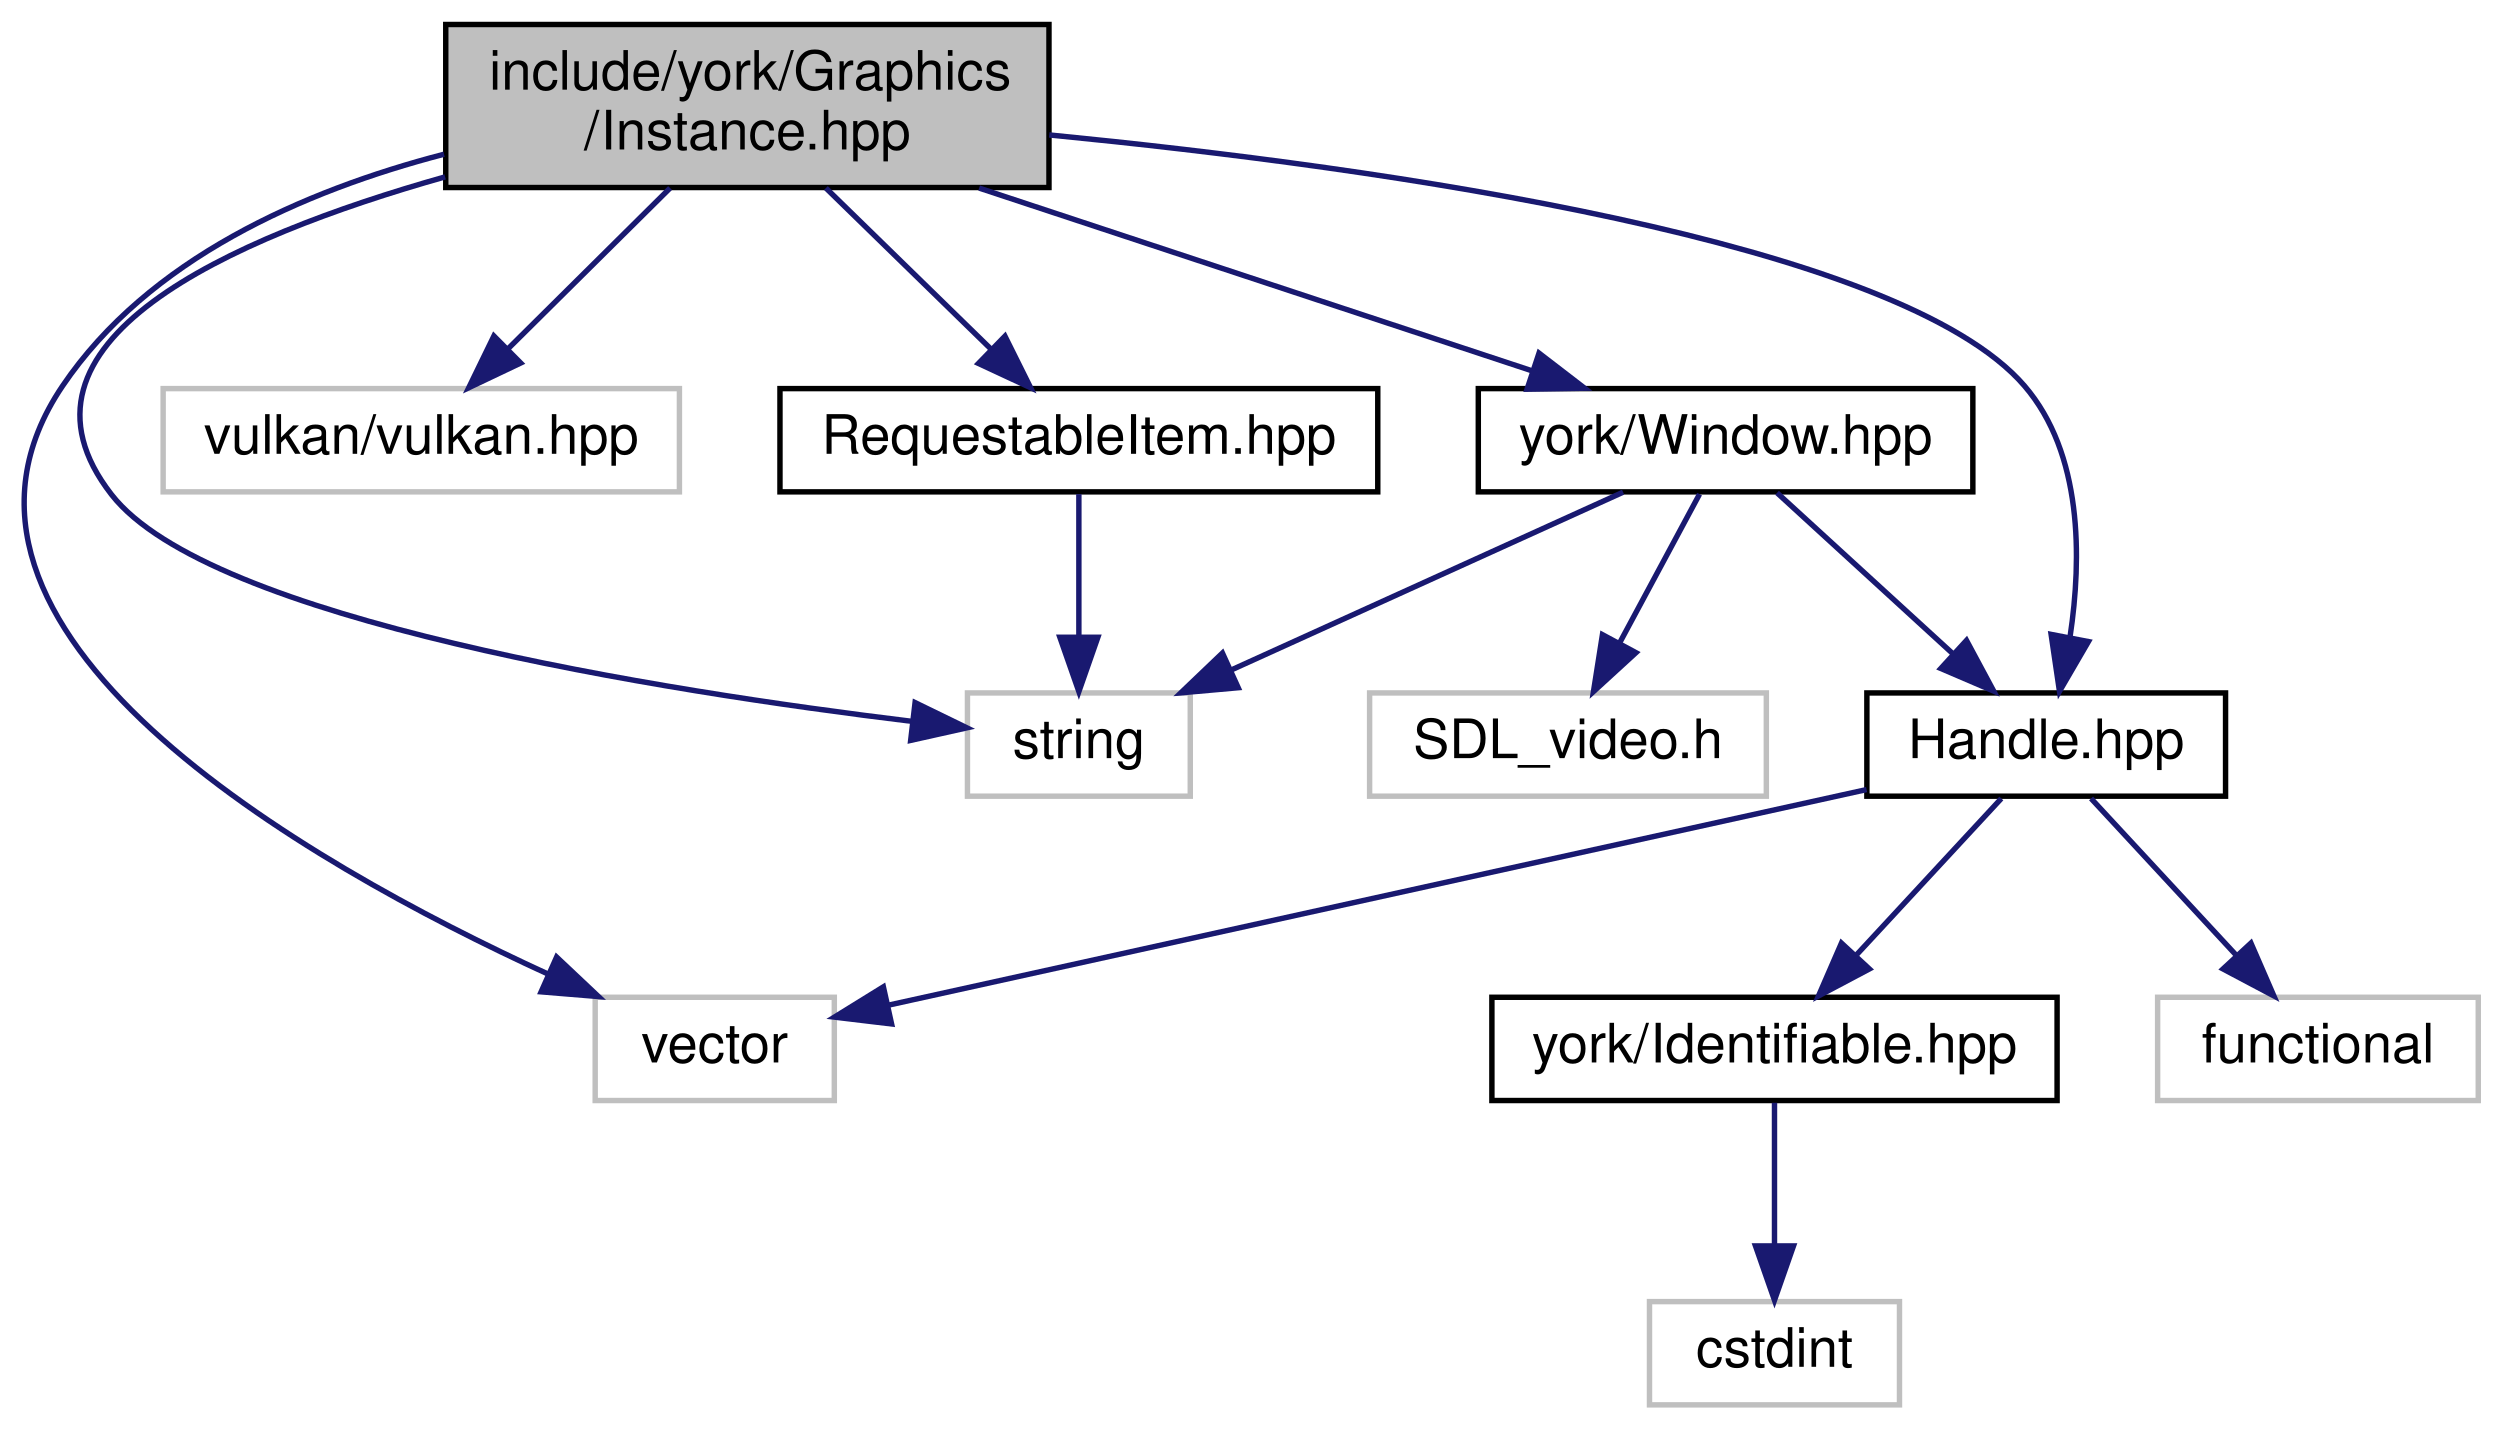
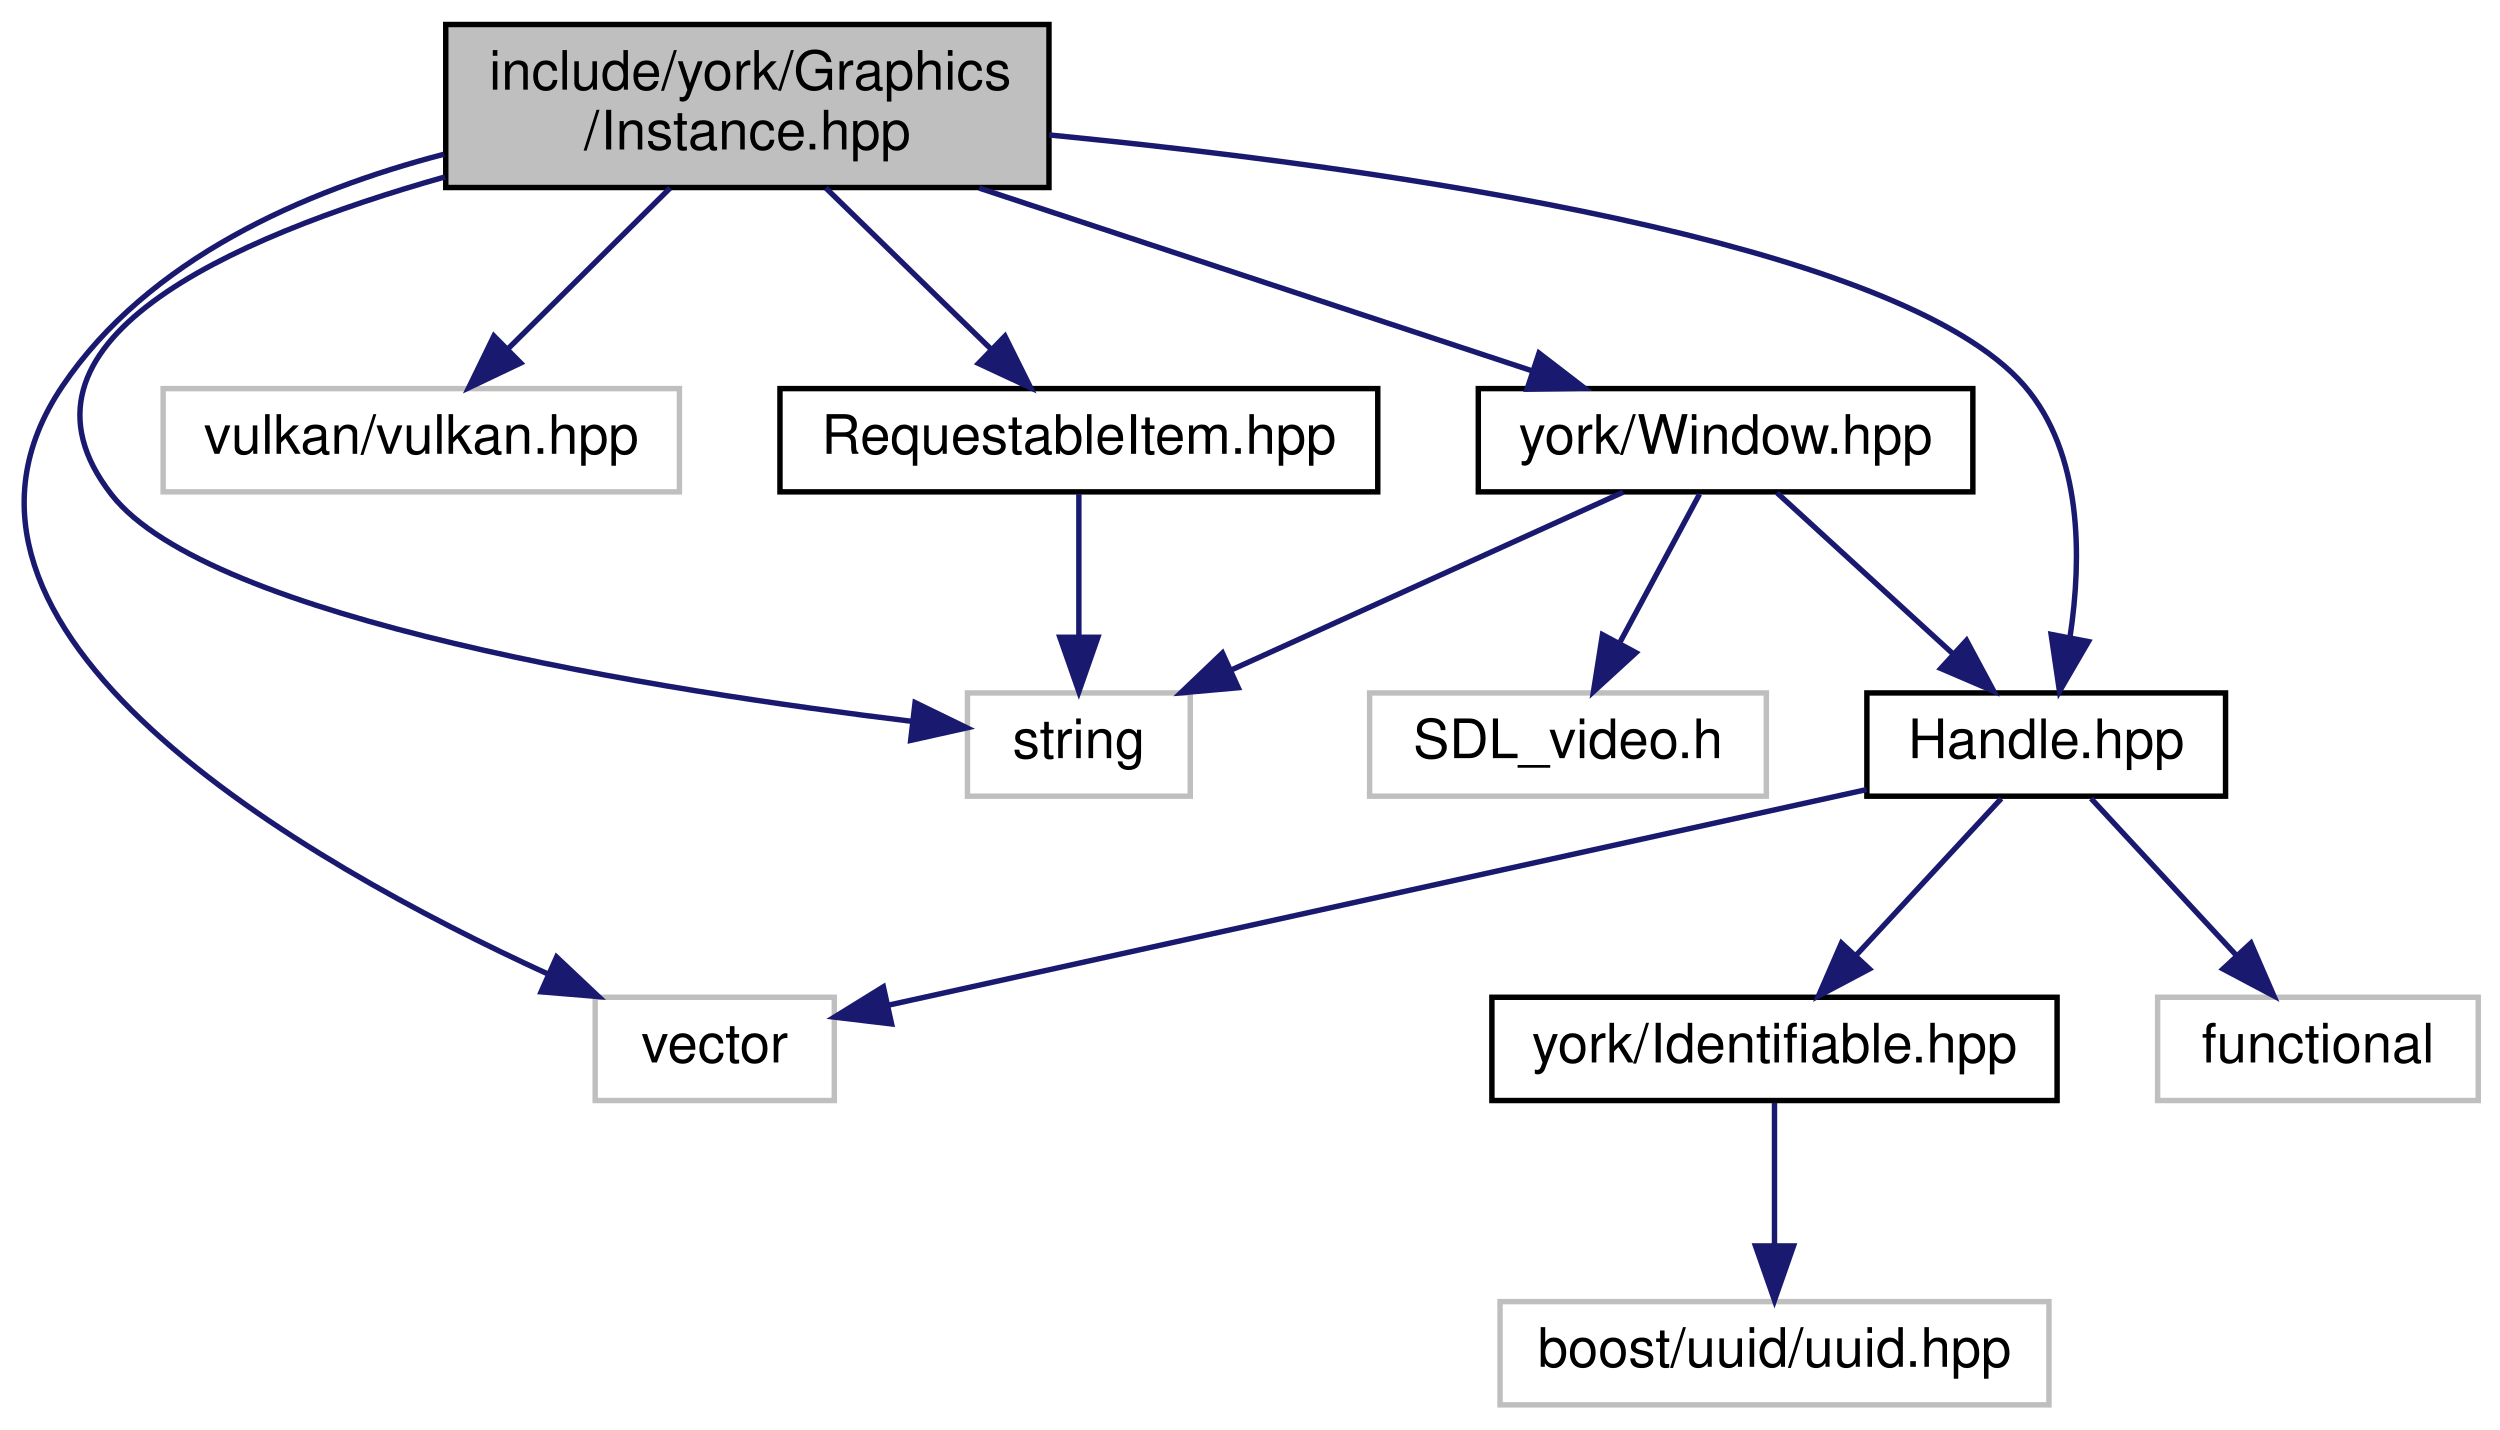
<svg xmlns="http://www.w3.org/2000/svg" xmlns:xlink="http://www.w3.org/1999/xlink" width="460pt" height="263pt" viewBox="0.00 0.00 460.02 263.00">
  <g id="graph0" class="graph" transform="scale(1 1) rotate(0) translate(4 259)">
    <g id="node1" class="node">
      <g id="a_node1">
        <a xlink:title=" ">
          <polygon fill="#bfbfbf" stroke="black" points="78.02,-224.5 78.02,-254.5 189.02,-254.5 189.02,-224.5 78.02,-224.5" />
          <text text-anchor="start" x="86.02" y="-242.5" font-family="Helvetica,sans-Serif" font-size="10.00">include/york/Graphics</text>
          <text text-anchor="middle" x="133.52" y="-231.5" font-family="Helvetica,sans-Serif" font-size="10.00">/Instance.hpp</text>
        </a>
      </g>
    </g>
    <g id="node2" class="node">
      <g id="a_node2">
        <a xlink:title=" ">
          <polygon fill="none" stroke="#bfbfbf" points="174.02,-112.5 174.02,-131.5 215.02,-131.5 215.02,-112.5 174.02,-112.5" />
          <text text-anchor="middle" x="194.52" y="-119.5" font-family="Helvetica,sans-Serif" font-size="10.00">string</text>
        </a>
      </g>
    </g>
    <g id="edge1" class="edge">
      <path fill="none" stroke="midnightblue" d="M77.9,-226.46C38,-215.19 -5.19,-195.88 16.52,-168 34.46,-144.96 117.9,-131.85 163.89,-126.26" />
      <polygon fill="midnightblue" stroke="midnightblue" points="164.38,-129.72 173.91,-125.08 163.57,-122.77 164.38,-129.72" />
    </g>
    <g id="node3" class="node">
      <g id="a_node3">
        <a xlink:title=" ">
          <polygon fill="none" stroke="#bfbfbf" points="105.52,-56.5 105.52,-75.5 149.52,-75.5 149.52,-56.5 105.52,-56.5" />
          <text text-anchor="middle" x="127.52" y="-63.5" font-family="Helvetica,sans-Serif" font-size="10.00">vector</text>
        </a>
      </g>
    </g>
    <g id="edge2" class="edge">
      <path fill="none" stroke="midnightblue" d="M77.71,-230.63C51.8,-223.88 23.3,-211.33 7.52,-188 -22.91,-143.03 51.97,-100.35 96.8,-79.79" />
      <polygon fill="midnightblue" stroke="midnightblue" points="98.42,-82.9 106.13,-75.63 95.57,-76.5 98.42,-82.9" />
    </g>
    <g id="node4" class="node">
      <g id="a_node4">
        <a xlink:title=" ">
          <polygon fill="none" stroke="#bfbfbf" points="26.02,-168.5 26.02,-187.5 121.02,-187.5 121.02,-168.5 26.02,-168.5" />
          <text text-anchor="middle" x="73.52" y="-175.5" font-family="Helvetica,sans-Serif" font-size="10.00">vulkan/vulkan.hpp</text>
        </a>
      </g>
    </g>
    <g id="edge3" class="edge">
      <path fill="none" stroke="midnightblue" d="M119.3,-224.4C110.31,-215.49 98.68,-203.95 89.39,-194.74" />
      <polygon fill="midnightblue" stroke="midnightblue" points="91.81,-192.21 82.25,-187.66 86.88,-197.18 91.81,-192.21" />
    </g>
    <g id="node5" class="node">
      <g id="a_node5">
        <a xlink:href="_handle_8hpp.html" target="_top" xlink:title="Contains the declarations for the Handle classes which form the basis of our Vulkan implementation.">
          <polygon fill="none" stroke="black" points="339.52,-112.5 339.52,-131.5 405.52,-131.5 405.52,-112.5 339.52,-112.5" />
          <text text-anchor="middle" x="372.52" y="-119.5" font-family="Helvetica,sans-Serif" font-size="10.00">Handle.hpp</text>
        </a>
      </g>
    </g>
    <g id="edge4" class="edge">
      <path fill="none" stroke="midnightblue" d="M189.07,-234.18C251.03,-228.1 345.59,-214.66 368.52,-188 379.22,-175.55 379.07,-156.32 376.93,-142" />
      <polygon fill="midnightblue" stroke="midnightblue" points="380.29,-140.95 374.96,-131.79 373.42,-142.27 380.29,-140.95" />
    </g>
    <g id="node9" class="node">
      <g id="a_node9">
        <a xlink:href="_requestable_item_8hpp.html" target="_top" xlink:title=" ">
          <polygon fill="none" stroke="black" points="139.52,-168.5 139.52,-187.5 249.52,-187.5 249.52,-168.5 139.52,-168.5" />
          <text text-anchor="middle" x="194.52" y="-175.5" font-family="Helvetica,sans-Serif" font-size="10.00">RequestableItem.hpp</text>
        </a>
      </g>
    </g>
    <g id="edge9" class="edge">
      <path fill="none" stroke="midnightblue" d="M147.97,-224.4C157.11,-215.49 168.93,-203.95 178.38,-194.74" />
      <polygon fill="midnightblue" stroke="midnightblue" points="180.92,-197.15 185.64,-187.66 176.04,-192.13 180.92,-197.15" />
    </g>
    <g id="node10" class="node">
      <g id="a_node10">
        <a xlink:href="_window_8hpp.html" target="_top" xlink:title=" ">
          <polygon fill="none" stroke="black" points="268.02,-168.5 268.02,-187.5 359.02,-187.5 359.02,-168.5 268.02,-168.5" />
          <text text-anchor="middle" x="313.52" y="-175.5" font-family="Helvetica,sans-Serif" font-size="10.00">york/Window.hpp</text>
        </a>
      </g>
    </g>
    <g id="edge11" class="edge">
      <path fill="none" stroke="midnightblue" d="M176.17,-224.4C207.14,-214.16 248.56,-200.47 277.79,-190.81" />
      <polygon fill="midnightblue" stroke="midnightblue" points="279.19,-194.03 287.59,-187.57 276.99,-187.39 279.19,-194.03" />
    </g>
    <g id="edge5" class="edge">
      <path fill="none" stroke="midnightblue" d="M339.47,-113.72C292.24,-103.31 205.98,-84.29 159.39,-74.03" />
      <polygon fill="midnightblue" stroke="midnightblue" points="160.06,-70.59 149.54,-71.85 158.55,-77.42 160.06,-70.59" />
    </g>
    <g id="node6" class="node">
      <g id="a_node6">
        <a xlink:title=" ">
          <polygon fill="none" stroke="#bfbfbf" points="393.02,-56.5 393.02,-75.5 452.02,-75.5 452.02,-56.5 393.02,-56.5" />
          <text text-anchor="middle" x="422.52" y="-63.5" font-family="Helvetica,sans-Serif" font-size="10.00">functional</text>
        </a>
      </g>
    </g>
    <g id="edge6" class="edge">
      <path fill="none" stroke="midnightblue" d="M380.77,-112.08C387.98,-104.3 398.62,-92.8 407.36,-83.37" />
      <polygon fill="midnightblue" stroke="midnightblue" points="410.19,-85.47 414.41,-75.75 405.05,-80.71 410.19,-85.47" />
    </g>
    <g id="node7" class="node">
      <g id="a_node7">
        <a xlink:href="_identifiable_8hpp.html" target="_top" xlink:title=" ">
          <polygon fill="none" stroke="black" points="270.52,-56.5 270.52,-75.5 374.52,-75.5 374.52,-56.5 270.52,-56.5" />
          <text text-anchor="middle" x="322.52" y="-63.5" font-family="Helvetica,sans-Serif" font-size="10.00">york/Identifiable.hpp</text>
        </a>
      </g>
    </g>
    <g id="edge7" class="edge">
      <path fill="none" stroke="midnightblue" d="M364.26,-112.08C357.05,-104.3 346.41,-92.8 337.67,-83.37" />
      <polygon fill="midnightblue" stroke="midnightblue" points="339.98,-80.71 330.62,-75.75 334.84,-85.47 339.98,-80.71" />
    </g>
    <g id="node8" class="node">
      <g id="a_node8">
        <a xlink:title=" ">
-           <polygon fill="none" stroke="#bfbfbf" points="299.52,-0.5 299.52,-19.5 345.52,-19.5 345.52,-0.5 299.52,-0.5" />
-           <text text-anchor="middle" x="322.52" y="-7.5" font-family="Helvetica,sans-Serif" font-size="10.00">cstdint</text>
+           <polygon fill="none" stroke="#bfbfbf" points="272.02,-0.5 272.02,-19.5 373.02,-19.5 373.02,-0.5 272.02,-0.5" />
+           <text text-anchor="middle" x="322.52" y="-7.5" font-family="Helvetica,sans-Serif" font-size="10.00">boost/uuid/uuid.hpp</text>
        </a>
      </g>
    </g>
    <g id="edge8" class="edge">
      <path fill="none" stroke="midnightblue" d="M322.52,-56.08C322.52,-49.01 322.52,-38.86 322.52,-29.99" />
      <polygon fill="midnightblue" stroke="midnightblue" points="326.02,-29.75 322.52,-19.75 319.02,-29.75 326.02,-29.75" />
    </g>
    <g id="edge10" class="edge">
      <path fill="none" stroke="midnightblue" d="M194.52,-168.08C194.52,-161.01 194.52,-150.86 194.52,-141.99" />
      <polygon fill="midnightblue" stroke="midnightblue" points="198.02,-141.75 194.52,-131.75 191.02,-141.75 198.02,-141.75" />
    </g>
    <g id="edge12" class="edge">
      <path fill="none" stroke="midnightblue" d="M294.66,-168.44C275.25,-159.64 244.79,-145.81 222.55,-135.72" />
      <polygon fill="midnightblue" stroke="midnightblue" points="223.84,-132.46 213.28,-131.52 220.94,-138.84 223.84,-132.46" />
    </g>
    <g id="edge14" class="edge">
      <path fill="none" stroke="midnightblue" d="M322.99,-168.32C331.72,-160.34 344.86,-148.31 355.41,-138.65" />
      <polygon fill="midnightblue" stroke="midnightblue" points="357.85,-141.17 362.86,-131.83 353.12,-136 357.85,-141.17" />
    </g>
    <g id="node11" class="node">
      <g id="a_node11">
        <a xlink:title=" ">
          <polygon fill="none" stroke="#bfbfbf" points="248.02,-112.5 248.02,-131.5 321.02,-131.5 321.02,-112.5 248.02,-112.5" />
          <text text-anchor="middle" x="284.52" y="-119.5" font-family="Helvetica,sans-Serif" font-size="10.00">SDL_video.h</text>
        </a>
      </g>
    </g>
    <g id="edge13" class="edge">
      <path fill="none" stroke="midnightblue" d="M308.73,-168.08C304.76,-160.69 298.99,-149.95 294.08,-140.81" />
      <polygon fill="midnightblue" stroke="midnightblue" points="297.03,-138.91 289.21,-131.75 290.86,-142.22 297.03,-138.91" />
    </g>
  </g>
</svg>
